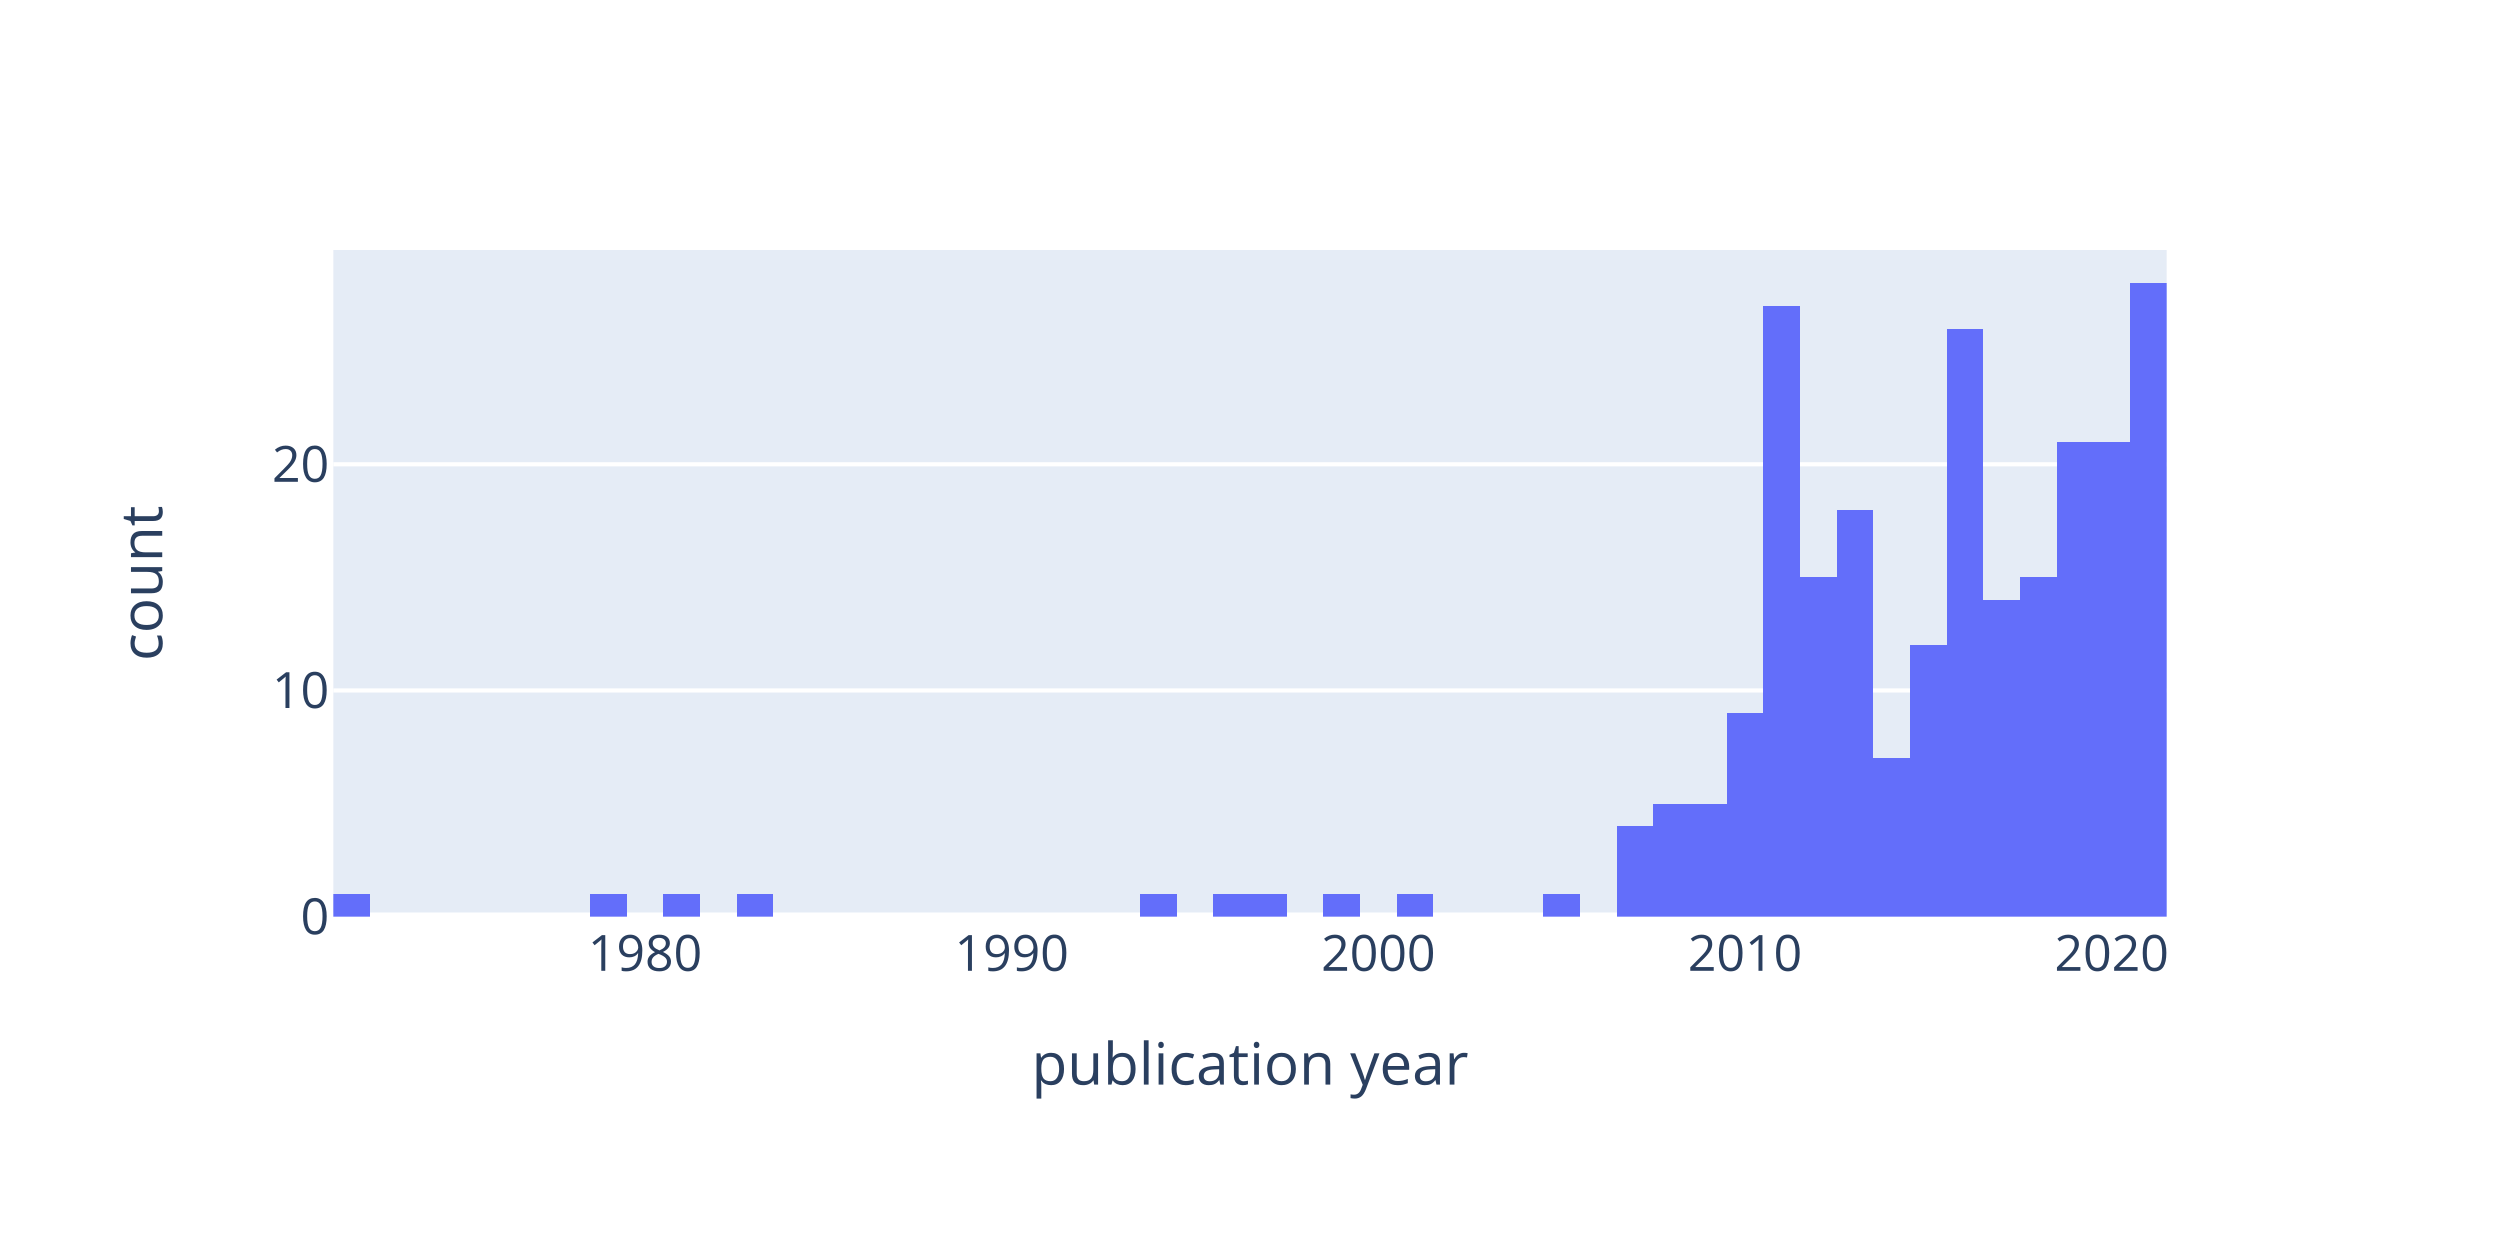
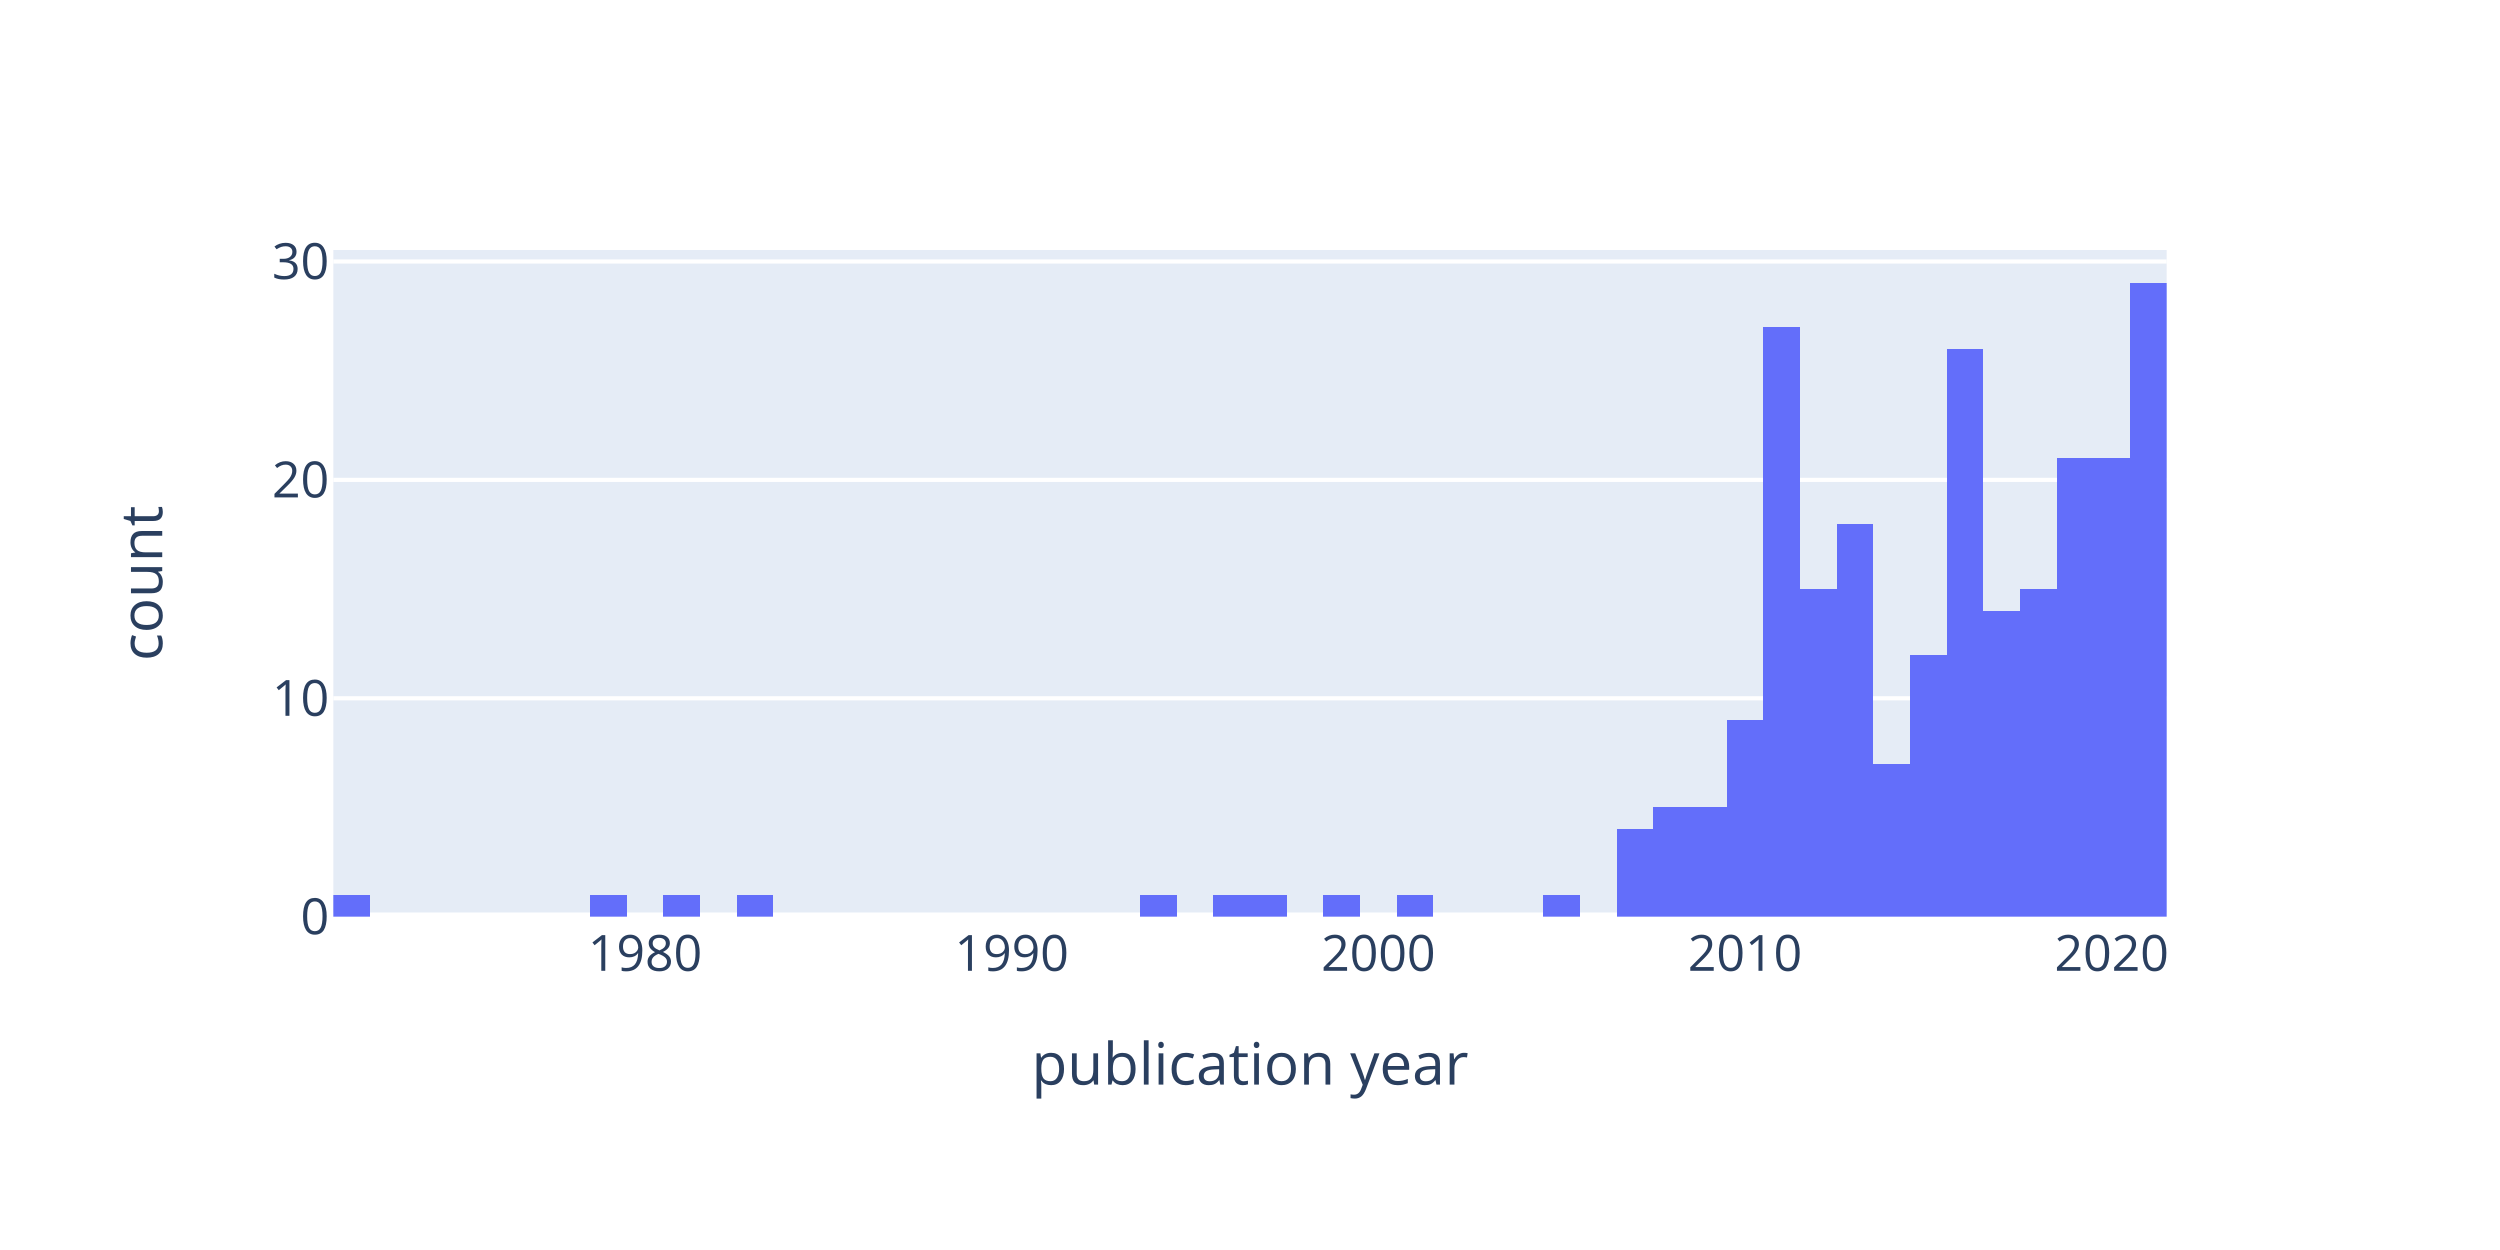
<svg xmlns="http://www.w3.org/2000/svg" class="main-svg" width="600" height="300" style="" viewBox="0 0 600 300">
  <rect x="0" y="0" width="600" height="300" style="fill: rgb(255, 255, 255); fill-opacity: 1;" />
-   <defs id="defs-54a729">
+   <defs id="defs-52c85b">
    <g class="clips">
-       <clipPath id="clip54a729xyplot" class="plotclip">
+       <clipPath id="clip52c85bxyplot" class="plotclip">
        <rect width="440" height="160" />
      </clipPath>
-       <clipPath class="axesclip" id="clip54a729x">
+       <clipPath class="axesclip" id="clip52c85bx">
        <rect x="80" y="0" width="440" height="300" />
      </clipPath>
-       <clipPath class="axesclip" id="clip54a729y">
+       <clipPath class="axesclip" id="clip52c85by">
        <rect x="0" y="60" width="600" height="160" />
      </clipPath>
-       <clipPath class="axesclip" id="clip54a729xy">
+       <clipPath class="axesclip" id="clip52c85bxy">
        <rect x="80" y="60" width="440" height="160" />
      </clipPath>
    </g>
    <g class="gradients" />
    <g class="patterns" />
  </defs>
  <g class="bglayer">
    <rect class="bg" x="80" y="60" width="440" height="160" style="fill: rgb(229, 236, 246); fill-opacity: 1; stroke-width: 0;" />
  </g>
  <g class="layer-below">
    <g class="imagelayer" />
    <g class="shapelayer" />
  </g>
  <g class="cartesianlayer">
    <g class="subplot xy">
      <g class="layer-subplot">
        <g class="shapelayer" />
        <g class="imagelayer" />
      </g>
      <g class="gridlayer">
        <g class="x" />
        <g class="y">
-           <path class="ygrid crisp" transform="translate(0,165.71)" d="M80,0h440" style="stroke: rgb(255, 255, 255); stroke-opacity: 1; stroke-width: 1px;" />
-           <path class="ygrid crisp" transform="translate(0,111.43)" d="M80,0h440" style="stroke: rgb(255, 255, 255); stroke-opacity: 1; stroke-width: 1px;" />
+           <path class="ygrid crisp" transform="translate(0,167.59)" d="M80,0h440" style="stroke: rgb(255, 255, 255); stroke-opacity: 1; stroke-width: 1px;" />
+           <path class="ygrid crisp" transform="translate(0,115.17)" d="M80,0h440" style="stroke: rgb(255, 255, 255); stroke-opacity: 1; stroke-width: 1px;" />
+           <path class="ygrid crisp" transform="translate(0,62.76)" d="M80,0h440" style="stroke: rgb(255, 255, 255); stroke-opacity: 1; stroke-width: 1px;" />
        </g>
      </g>
      <g class="zerolinelayer">
        <path class="yzl zl crisp" transform="translate(0,220)" d="M80,0h440" style="stroke: rgb(255, 255, 255); stroke-opacity: 1; stroke-width: 2px;" />
      </g>
      <path class="xlines-below" />
      <path class="ylines-below" />
      <g class="overlines-below" />
      <g class="xaxislayer-below" />
      <g class="yaxislayer-below" />
      <g class="overaxes-below" />
-       <g class="plot" transform="translate(80,60)" clip-path="url(#clip54a729xyplot)">
+       <g class="plot" transform="translate(80,60)" clip-path="url(#clip52c85bxyplot)">
        <g class="barlayer mlayer">
          <g class="trace bars" shape-rendering="crispEdges" style="opacity: 1;">
            <g class="points">
              <g class="point">
-                 <path d="M0,160V154.57H8.8V160Z" style="vector-effect: non-scaling-stroke; opacity: 1; stroke-width: 0px; fill: rgb(99, 110, 250); fill-opacity: 1;" />
-               </g>
-               <g class="point">
-                 <path d="M0,0Z" style="vector-effect: non-scaling-stroke; opacity: 1; stroke-width: 0px; fill: rgb(99, 110, 250); fill-opacity: 1;" />
-               </g>
-               <g class="point">
-                 <path d="M0,0Z" style="vector-effect: non-scaling-stroke; opacity: 1; stroke-width: 0px; fill: rgb(99, 110, 250); fill-opacity: 1;" />
-               </g>
-               <g class="point">
-                 <path d="M0,0Z" style="vector-effect: non-scaling-stroke; opacity: 1; stroke-width: 0px; fill: rgb(99, 110, 250); fill-opacity: 1;" />
-               </g>
-               <g class="point">
-                 <path d="M0,0Z" style="vector-effect: non-scaling-stroke; opacity: 1; stroke-width: 0px; fill: rgb(99, 110, 250); fill-opacity: 1;" />
-               </g>
-               <g class="point">
-                 <path d="M0,0Z" style="vector-effect: non-scaling-stroke; opacity: 1; stroke-width: 0px; fill: rgb(99, 110, 250); fill-opacity: 1;" />
-               </g>
-               <g class="point">
-                 <path d="M0,0Z" style="vector-effect: non-scaling-stroke; opacity: 1; stroke-width: 0px; fill: rgb(99, 110, 250); fill-opacity: 1;" />
-               </g>
-               <g class="point">
-                 <path d="M61.6,160V154.57H70.4V160Z" style="vector-effect: non-scaling-stroke; opacity: 1; stroke-width: 0px; fill: rgb(99, 110, 250); fill-opacity: 1;" />
-               </g>
-               <g class="point">
-                 <path d="M0,0Z" style="vector-effect: non-scaling-stroke; opacity: 1; stroke-width: 0px; fill: rgb(99, 110, 250); fill-opacity: 1;" />
-               </g>
-               <g class="point">
-                 <path d="M79.2,160V154.57H88V160Z" style="vector-effect: non-scaling-stroke; opacity: 1; stroke-width: 0px; fill: rgb(99, 110, 250); fill-opacity: 1;" />
-               </g>
-               <g class="point">
-                 <path d="M0,0Z" style="vector-effect: non-scaling-stroke; opacity: 1; stroke-width: 0px; fill: rgb(99, 110, 250); fill-opacity: 1;" />
-               </g>
-               <g class="point">
-                 <path d="M96.8,160V154.57H105.6V160Z" style="vector-effect: non-scaling-stroke; opacity: 1; stroke-width: 0px; fill: rgb(99, 110, 250); fill-opacity: 1;" />
-               </g>
-               <g class="point">
-                 <path d="M0,0Z" style="vector-effect: non-scaling-stroke; opacity: 1; stroke-width: 0px; fill: rgb(99, 110, 250); fill-opacity: 1;" />
-               </g>
-               <g class="point">
-                 <path d="M0,0Z" style="vector-effect: non-scaling-stroke; opacity: 1; stroke-width: 0px; fill: rgb(99, 110, 250); fill-opacity: 1;" />
-               </g>
-               <g class="point">
-                 <path d="M0,0Z" style="vector-effect: non-scaling-stroke; opacity: 1; stroke-width: 0px; fill: rgb(99, 110, 250); fill-opacity: 1;" />
-               </g>
-               <g class="point">
-                 <path d="M0,0Z" style="vector-effect: non-scaling-stroke; opacity: 1; stroke-width: 0px; fill: rgb(99, 110, 250); fill-opacity: 1;" />
-               </g>
-               <g class="point">
-                 <path d="M0,0Z" style="vector-effect: non-scaling-stroke; opacity: 1; stroke-width: 0px; fill: rgb(99, 110, 250); fill-opacity: 1;" />
-               </g>
-               <g class="point">
-                 <path d="M0,0Z" style="vector-effect: non-scaling-stroke; opacity: 1; stroke-width: 0px; fill: rgb(99, 110, 250); fill-opacity: 1;" />
-               </g>
-               <g class="point">
-                 <path d="M0,0Z" style="vector-effect: non-scaling-stroke; opacity: 1; stroke-width: 0px; fill: rgb(99, 110, 250); fill-opacity: 1;" />
-               </g>
-               <g class="point">
-                 <path d="M0,0Z" style="vector-effect: non-scaling-stroke; opacity: 1; stroke-width: 0px; fill: rgb(99, 110, 250); fill-opacity: 1;" />
-               </g>
-               <g class="point">
-                 <path d="M0,0Z" style="vector-effect: non-scaling-stroke; opacity: 1; stroke-width: 0px; fill: rgb(99, 110, 250); fill-opacity: 1;" />
-               </g>
-               <g class="point">
-                 <path d="M0,0Z" style="vector-effect: non-scaling-stroke; opacity: 1; stroke-width: 0px; fill: rgb(99, 110, 250); fill-opacity: 1;" />
-               </g>
-               <g class="point">
-                 <path d="M193.6,160V154.57H202.4V160Z" style="vector-effect: non-scaling-stroke; opacity: 1; stroke-width: 0px; fill: rgb(99, 110, 250); fill-opacity: 1;" />
-               </g>
-               <g class="point">
-                 <path d="M0,0Z" style="vector-effect: non-scaling-stroke; opacity: 1; stroke-width: 0px; fill: rgb(99, 110, 250); fill-opacity: 1;" />
-               </g>
-               <g class="point">
-                 <path d="M211.2,160V154.57H220V160Z" style="vector-effect: non-scaling-stroke; opacity: 1; stroke-width: 0px; fill: rgb(99, 110, 250); fill-opacity: 1;" />
-               </g>
-               <g class="point">
-                 <path d="M220,160V154.57H228.8V160Z" style="vector-effect: non-scaling-stroke; opacity: 1; stroke-width: 0px; fill: rgb(99, 110, 250); fill-opacity: 1;" />
-               </g>
-               <g class="point">
-                 <path d="M0,0Z" style="vector-effect: non-scaling-stroke; opacity: 1; stroke-width: 0px; fill: rgb(99, 110, 250); fill-opacity: 1;" />
-               </g>
-               <g class="point">
-                 <path d="M237.6,160V154.57H246.4V160Z" style="vector-effect: non-scaling-stroke; opacity: 1; stroke-width: 0px; fill: rgb(99, 110, 250); fill-opacity: 1;" />
-               </g>
-               <g class="point">
-                 <path d="M0,0Z" style="vector-effect: non-scaling-stroke; opacity: 1; stroke-width: 0px; fill: rgb(99, 110, 250); fill-opacity: 1;" />
-               </g>
-               <g class="point">
-                 <path d="M255.2,160V154.57H264V160Z" style="vector-effect: non-scaling-stroke; opacity: 1; stroke-width: 0px; fill: rgb(99, 110, 250); fill-opacity: 1;" />
-               </g>
-               <g class="point">
-                 <path d="M0,0Z" style="vector-effect: non-scaling-stroke; opacity: 1; stroke-width: 0px; fill: rgb(99, 110, 250); fill-opacity: 1;" />
-               </g>
-               <g class="point">
-                 <path d="M0,0Z" style="vector-effect: non-scaling-stroke; opacity: 1; stroke-width: 0px; fill: rgb(99, 110, 250); fill-opacity: 1;" />
-               </g>
-               <g class="point">
-                 <path d="M0,0Z" style="vector-effect: non-scaling-stroke; opacity: 1; stroke-width: 0px; fill: rgb(99, 110, 250); fill-opacity: 1;" />
-               </g>
-               <g class="point">
-                 <path d="M290.4,160V154.57H299.2V160Z" style="vector-effect: non-scaling-stroke; opacity: 1; stroke-width: 0px; fill: rgb(99, 110, 250); fill-opacity: 1;" />
-               </g>
-               <g class="point">
-                 <path d="M0,0Z" style="vector-effect: non-scaling-stroke; opacity: 1; stroke-width: 0px; fill: rgb(99, 110, 250); fill-opacity: 1;" />
-               </g>
-               <g class="point">
-                 <path d="M308,160V138.29H316.8V160Z" style="vector-effect: non-scaling-stroke; opacity: 1; stroke-width: 0px; fill: rgb(99, 110, 250); fill-opacity: 1;" />
-               </g>
-               <g class="point">
-                 <path d="M316.8,160V132.86H325.6V160Z" style="vector-effect: non-scaling-stroke; opacity: 1; stroke-width: 0px; fill: rgb(99, 110, 250); fill-opacity: 1;" />
-               </g>
-               <g class="point">
-                 <path d="M325.6,160V132.86H334.4V160Z" style="vector-effect: non-scaling-stroke; opacity: 1; stroke-width: 0px; fill: rgb(99, 110, 250); fill-opacity: 1;" />
-               </g>
-               <g class="point">
-                 <path d="M334.4,160V111.14H343.2V160Z" style="vector-effect: non-scaling-stroke; opacity: 1; stroke-width: 0px; fill: rgb(99, 110, 250); fill-opacity: 1;" />
-               </g>
-               <g class="point">
-                 <path d="M343.2,160V13.43H352V160Z" style="vector-effect: non-scaling-stroke; opacity: 1; stroke-width: 0px; fill: rgb(99, 110, 250); fill-opacity: 1;" />
-               </g>
-               <g class="point">
-                 <path d="M352,160V78.57H360.8V160Z" style="vector-effect: non-scaling-stroke; opacity: 1; stroke-width: 0px; fill: rgb(99, 110, 250); fill-opacity: 1;" />
-               </g>
-               <g class="point">
-                 <path d="M360.8,160V62.29H369.6V160Z" style="vector-effect: non-scaling-stroke; opacity: 1; stroke-width: 0px; fill: rgb(99, 110, 250); fill-opacity: 1;" />
-               </g>
-               <g class="point">
-                 <path d="M369.6,160V122H378.4V160Z" style="vector-effect: non-scaling-stroke; opacity: 1; stroke-width: 0px; fill: rgb(99, 110, 250); fill-opacity: 1;" />
-               </g>
-               <g class="point">
-                 <path d="M378.4,160V94.86H387.2V160Z" style="vector-effect: non-scaling-stroke; opacity: 1; stroke-width: 0px; fill: rgb(99, 110, 250); fill-opacity: 1;" />
-               </g>
-               <g class="point">
-                 <path d="M387.2,160V18.86H396V160Z" style="vector-effect: non-scaling-stroke; opacity: 1; stroke-width: 0px; fill: rgb(99, 110, 250); fill-opacity: 1;" />
-               </g>
-               <g class="point">
-                 <path d="M396,160V84H404.8V160Z" style="vector-effect: non-scaling-stroke; opacity: 1; stroke-width: 0px; fill: rgb(99, 110, 250); fill-opacity: 1;" />
-               </g>
-               <g class="point">
-                 <path d="M404.8,160V78.57H413.6V160Z" style="vector-effect: non-scaling-stroke; opacity: 1; stroke-width: 0px; fill: rgb(99, 110, 250); fill-opacity: 1;" />
-               </g>
-               <g class="point">
-                 <path d="M413.6,160V46H422.4V160Z" style="vector-effect: non-scaling-stroke; opacity: 1; stroke-width: 0px; fill: rgb(99, 110, 250); fill-opacity: 1;" />
-               </g>
-               <g class="point">
-                 <path d="M422.4,160V46H431.2V160Z" style="vector-effect: non-scaling-stroke; opacity: 1; stroke-width: 0px; fill: rgb(99, 110, 250); fill-opacity: 1;" />
+                 <path d="M0,160V154.76H8.8V160Z" style="vector-effect: non-scaling-stroke; opacity: 1; stroke-width: 0px; fill: rgb(99, 110, 250); fill-opacity: 1;" />
+               </g>
+               <g class="point">
+                 <path d="M0,0Z" style="vector-effect: non-scaling-stroke; opacity: 1; stroke-width: 0px; fill: rgb(99, 110, 250); fill-opacity: 1;" />
+               </g>
+               <g class="point">
+                 <path d="M0,0Z" style="vector-effect: non-scaling-stroke; opacity: 1; stroke-width: 0px; fill: rgb(99, 110, 250); fill-opacity: 1;" />
+               </g>
+               <g class="point">
+                 <path d="M0,0Z" style="vector-effect: non-scaling-stroke; opacity: 1; stroke-width: 0px; fill: rgb(99, 110, 250); fill-opacity: 1;" />
+               </g>
+               <g class="point">
+                 <path d="M0,0Z" style="vector-effect: non-scaling-stroke; opacity: 1; stroke-width: 0px; fill: rgb(99, 110, 250); fill-opacity: 1;" />
+               </g>
+               <g class="point">
+                 <path d="M0,0Z" style="vector-effect: non-scaling-stroke; opacity: 1; stroke-width: 0px; fill: rgb(99, 110, 250); fill-opacity: 1;" />
+               </g>
+               <g class="point">
+                 <path d="M0,0Z" style="vector-effect: non-scaling-stroke; opacity: 1; stroke-width: 0px; fill: rgb(99, 110, 250); fill-opacity: 1;" />
+               </g>
+               <g class="point">
+                 <path d="M61.6,160V154.76H70.4V160Z" style="vector-effect: non-scaling-stroke; opacity: 1; stroke-width: 0px; fill: rgb(99, 110, 250); fill-opacity: 1;" />
+               </g>
+               <g class="point">
+                 <path d="M0,0Z" style="vector-effect: non-scaling-stroke; opacity: 1; stroke-width: 0px; fill: rgb(99, 110, 250); fill-opacity: 1;" />
+               </g>
+               <g class="point">
+                 <path d="M79.2,160V154.76H88V160Z" style="vector-effect: non-scaling-stroke; opacity: 1; stroke-width: 0px; fill: rgb(99, 110, 250); fill-opacity: 1;" />
+               </g>
+               <g class="point">
+                 <path d="M0,0Z" style="vector-effect: non-scaling-stroke; opacity: 1; stroke-width: 0px; fill: rgb(99, 110, 250); fill-opacity: 1;" />
+               </g>
+               <g class="point">
+                 <path d="M96.8,160V154.76H105.6V160Z" style="vector-effect: non-scaling-stroke; opacity: 1; stroke-width: 0px; fill: rgb(99, 110, 250); fill-opacity: 1;" />
+               </g>
+               <g class="point">
+                 <path d="M0,0Z" style="vector-effect: non-scaling-stroke; opacity: 1; stroke-width: 0px; fill: rgb(99, 110, 250); fill-opacity: 1;" />
+               </g>
+               <g class="point">
+                 <path d="M0,0Z" style="vector-effect: non-scaling-stroke; opacity: 1; stroke-width: 0px; fill: rgb(99, 110, 250); fill-opacity: 1;" />
+               </g>
+               <g class="point">
+                 <path d="M0,0Z" style="vector-effect: non-scaling-stroke; opacity: 1; stroke-width: 0px; fill: rgb(99, 110, 250); fill-opacity: 1;" />
+               </g>
+               <g class="point">
+                 <path d="M0,0Z" style="vector-effect: non-scaling-stroke; opacity: 1; stroke-width: 0px; fill: rgb(99, 110, 250); fill-opacity: 1;" />
+               </g>
+               <g class="point">
+                 <path d="M0,0Z" style="vector-effect: non-scaling-stroke; opacity: 1; stroke-width: 0px; fill: rgb(99, 110, 250); fill-opacity: 1;" />
+               </g>
+               <g class="point">
+                 <path d="M0,0Z" style="vector-effect: non-scaling-stroke; opacity: 1; stroke-width: 0px; fill: rgb(99, 110, 250); fill-opacity: 1;" />
+               </g>
+               <g class="point">
+                 <path d="M0,0Z" style="vector-effect: non-scaling-stroke; opacity: 1; stroke-width: 0px; fill: rgb(99, 110, 250); fill-opacity: 1;" />
+               </g>
+               <g class="point">
+                 <path d="M0,0Z" style="vector-effect: non-scaling-stroke; opacity: 1; stroke-width: 0px; fill: rgb(99, 110, 250); fill-opacity: 1;" />
+               </g>
+               <g class="point">
+                 <path d="M0,0Z" style="vector-effect: non-scaling-stroke; opacity: 1; stroke-width: 0px; fill: rgb(99, 110, 250); fill-opacity: 1;" />
+               </g>
+               <g class="point">
+                 <path d="M0,0Z" style="vector-effect: non-scaling-stroke; opacity: 1; stroke-width: 0px; fill: rgb(99, 110, 250); fill-opacity: 1;" />
+               </g>
+               <g class="point">
+                 <path d="M193.6,160V154.76H202.4V160Z" style="vector-effect: non-scaling-stroke; opacity: 1; stroke-width: 0px; fill: rgb(99, 110, 250); fill-opacity: 1;" />
+               </g>
+               <g class="point">
+                 <path d="M0,0Z" style="vector-effect: non-scaling-stroke; opacity: 1; stroke-width: 0px; fill: rgb(99, 110, 250); fill-opacity: 1;" />
+               </g>
+               <g class="point">
+                 <path d="M211.2,160V154.76H220V160Z" style="vector-effect: non-scaling-stroke; opacity: 1; stroke-width: 0px; fill: rgb(99, 110, 250); fill-opacity: 1;" />
+               </g>
+               <g class="point">
+                 <path d="M220,160V154.76H228.8V160Z" style="vector-effect: non-scaling-stroke; opacity: 1; stroke-width: 0px; fill: rgb(99, 110, 250); fill-opacity: 1;" />
+               </g>
+               <g class="point">
+                 <path d="M0,0Z" style="vector-effect: non-scaling-stroke; opacity: 1; stroke-width: 0px; fill: rgb(99, 110, 250); fill-opacity: 1;" />
+               </g>
+               <g class="point">
+                 <path d="M237.6,160V154.76H246.4V160Z" style="vector-effect: non-scaling-stroke; opacity: 1; stroke-width: 0px; fill: rgb(99, 110, 250); fill-opacity: 1;" />
+               </g>
+               <g class="point">
+                 <path d="M0,0Z" style="vector-effect: non-scaling-stroke; opacity: 1; stroke-width: 0px; fill: rgb(99, 110, 250); fill-opacity: 1;" />
+               </g>
+               <g class="point">
+                 <path d="M255.2,160V154.76H264V160Z" style="vector-effect: non-scaling-stroke; opacity: 1; stroke-width: 0px; fill: rgb(99, 110, 250); fill-opacity: 1;" />
+               </g>
+               <g class="point">
+                 <path d="M0,0Z" style="vector-effect: non-scaling-stroke; opacity: 1; stroke-width: 0px; fill: rgb(99, 110, 250); fill-opacity: 1;" />
+               </g>
+               <g class="point">
+                 <path d="M0,0Z" style="vector-effect: non-scaling-stroke; opacity: 1; stroke-width: 0px; fill: rgb(99, 110, 250); fill-opacity: 1;" />
+               </g>
+               <g class="point">
+                 <path d="M0,0Z" style="vector-effect: non-scaling-stroke; opacity: 1; stroke-width: 0px; fill: rgb(99, 110, 250); fill-opacity: 1;" />
+               </g>
+               <g class="point">
+                 <path d="M290.4,160V154.76H299.2V160Z" style="vector-effect: non-scaling-stroke; opacity: 1; stroke-width: 0px; fill: rgb(99, 110, 250); fill-opacity: 1;" />
+               </g>
+               <g class="point">
+                 <path d="M0,0Z" style="vector-effect: non-scaling-stroke; opacity: 1; stroke-width: 0px; fill: rgb(99, 110, 250); fill-opacity: 1;" />
+               </g>
+               <g class="point">
+                 <path d="M308,160V139.03H316.8V160Z" style="vector-effect: non-scaling-stroke; opacity: 1; stroke-width: 0px; fill: rgb(99, 110, 250); fill-opacity: 1;" />
+               </g>
+               <g class="point">
+                 <path d="M316.8,160V133.79H325.6V160Z" style="vector-effect: non-scaling-stroke; opacity: 1; stroke-width: 0px; fill: rgb(99, 110, 250); fill-opacity: 1;" />
+               </g>
+               <g class="point">
+                 <path d="M325.6,160V133.79H334.4V160Z" style="vector-effect: non-scaling-stroke; opacity: 1; stroke-width: 0px; fill: rgb(99, 110, 250); fill-opacity: 1;" />
+               </g>
+               <g class="point">
+                 <path d="M334.4,160V112.83H343.2V160Z" style="vector-effect: non-scaling-stroke; opacity: 1; stroke-width: 0px; fill: rgb(99, 110, 250); fill-opacity: 1;" />
+               </g>
+               <g class="point">
+                 <path d="M343.2,160V18.48H352V160Z" style="vector-effect: non-scaling-stroke; opacity: 1; stroke-width: 0px; fill: rgb(99, 110, 250); fill-opacity: 1;" />
+               </g>
+               <g class="point">
+                 <path d="M352,160V81.38H360.8V160Z" style="vector-effect: non-scaling-stroke; opacity: 1; stroke-width: 0px; fill: rgb(99, 110, 250); fill-opacity: 1;" />
+               </g>
+               <g class="point">
+                 <path d="M360.8,160V65.66H369.6V160Z" style="vector-effect: non-scaling-stroke; opacity: 1; stroke-width: 0px; fill: rgb(99, 110, 250); fill-opacity: 1;" />
+               </g>
+               <g class="point">
+                 <path d="M369.6,160V123.31H378.4V160Z" style="vector-effect: non-scaling-stroke; opacity: 1; stroke-width: 0px; fill: rgb(99, 110, 250); fill-opacity: 1;" />
+               </g>
+               <g class="point">
+                 <path d="M378.4,160V97.1H387.2V160Z" style="vector-effect: non-scaling-stroke; opacity: 1; stroke-width: 0px; fill: rgb(99, 110, 250); fill-opacity: 1;" />
+               </g>
+               <g class="point">
+                 <path d="M387.2,160V23.72H396V160Z" style="vector-effect: non-scaling-stroke; opacity: 1; stroke-width: 0px; fill: rgb(99, 110, 250); fill-opacity: 1;" />
+               </g>
+               <g class="point">
+                 <path d="M396,160V86.62H404.8V160Z" style="vector-effect: non-scaling-stroke; opacity: 1; stroke-width: 0px; fill: rgb(99, 110, 250); fill-opacity: 1;" />
+               </g>
+               <g class="point">
+                 <path d="M404.8,160V81.38H413.6V160Z" style="vector-effect: non-scaling-stroke; opacity: 1; stroke-width: 0px; fill: rgb(99, 110, 250); fill-opacity: 1;" />
+               </g>
+               <g class="point">
+                 <path d="M413.6,160V49.93H422.4V160Z" style="vector-effect: non-scaling-stroke; opacity: 1; stroke-width: 0px; fill: rgb(99, 110, 250); fill-opacity: 1;" />
+               </g>
+               <g class="point">
+                 <path d="M422.4,160V49.93H431.2V160Z" style="vector-effect: non-scaling-stroke; opacity: 1; stroke-width: 0px; fill: rgb(99, 110, 250); fill-opacity: 1;" />
              </g>
              <g class="point">
                <path d="M431.2,160V8H440V160Z" style="vector-effect: non-scaling-stroke; opacity: 1; stroke-width: 0px; fill: rgb(99, 110, 250); fill-opacity: 1;" />
              </g>
            </g>
          </g>
        </g>
      </g>
      <g class="overplot" />
      <path class="xlines-above crisp" d="M0,0" style="fill: none;" />
      <path class="ylines-above crisp" d="M0,0" style="fill: none;" />
      <g class="overlines-above" />
      <g class="xaxislayer-above">
        <g class="xtick">
          <text text-anchor="middle" x="0" y="233" transform="translate(154.8,0)" style="font-family: 'Open Sans', verdana, arial, sans-serif; font-size: 12px; fill: rgb(42, 63, 95); fill-opacity: 1; white-space: pre; opacity: 1;">1980</text>
        </g>
        <g class="xtick">
          <text text-anchor="middle" x="0" y="233" style="font-family: 'Open Sans', verdana, arial, sans-serif; font-size: 12px; fill: rgb(42, 63, 95); fill-opacity: 1; white-space: pre; opacity: 1;" transform="translate(242.8,0)">1990</text>
        </g>
        <g class="xtick">
          <text text-anchor="middle" x="0" y="233" style="font-family: 'Open Sans', verdana, arial, sans-serif; font-size: 12px; fill: rgb(42, 63, 95); fill-opacity: 1; white-space: pre; opacity: 1;" transform="translate(330.8,0)">2000</text>
        </g>
        <g class="xtick">
          <text text-anchor="middle" x="0" y="233" style="font-family: 'Open Sans', verdana, arial, sans-serif; font-size: 12px; fill: rgb(42, 63, 95); fill-opacity: 1; white-space: pre; opacity: 1;" transform="translate(418.8,0)">2010</text>
        </g>
        <g class="xtick">
          <text text-anchor="middle" x="0" y="233" style="font-family: 'Open Sans', verdana, arial, sans-serif; font-size: 12px; fill: rgb(42, 63, 95); fill-opacity: 1; white-space: pre; opacity: 1;" transform="translate(506.8,0)">2020</text>
        </g>
      </g>
      <g class="yaxislayer-above">
        <g class="ytick">
          <text text-anchor="end" x="79" y="4.2" transform="translate(0,220)" style="font-family: 'Open Sans', verdana, arial, sans-serif; font-size: 12px; fill: rgb(42, 63, 95); fill-opacity: 1; white-space: pre; opacity: 1;">0</text>
        </g>
        <g class="ytick">
-           <text text-anchor="end" x="79" y="4.2" style="font-family: 'Open Sans', verdana, arial, sans-serif; font-size: 12px; fill: rgb(42, 63, 95); fill-opacity: 1; white-space: pre; opacity: 1;" transform="translate(0,165.71)">10</text>
-         </g>
-         <g class="ytick">
-           <text text-anchor="end" x="79" y="4.2" style="font-family: 'Open Sans', verdana, arial, sans-serif; font-size: 12px; fill: rgb(42, 63, 95); fill-opacity: 1; white-space: pre; opacity: 1;" transform="translate(0,111.43)">20</text>
+           <text text-anchor="end" x="79" y="4.2" style="font-family: 'Open Sans', verdana, arial, sans-serif; font-size: 12px; fill: rgb(42, 63, 95); fill-opacity: 1; white-space: pre; opacity: 1;" transform="translate(0,167.59)">10</text>
+         </g>
+         <g class="ytick">
+           <text text-anchor="end" x="79" y="4.2" style="font-family: 'Open Sans', verdana, arial, sans-serif; font-size: 12px; fill: rgb(42, 63, 95); fill-opacity: 1; white-space: pre; opacity: 1;" transform="translate(0,115.17)">20</text>
+         </g>
+         <g class="ytick">
+           <text text-anchor="end" x="79" y="4.2" style="font-family: 'Open Sans', verdana, arial, sans-serif; font-size: 12px; fill: rgb(42, 63, 95); fill-opacity: 1; white-space: pre; opacity: 1;" transform="translate(0,62.76)">30</text>
        </g>
      </g>
      <g class="overaxes-above" />
    </g>
  </g>
  <g class="polarlayer" />
-   <g class="smithlayer" />
  <g class="ternarylayer" />
  <g class="geolayer" />
  <g class="funnelarealayer" />
  <g class="pielayer" />
  <g class="iciclelayer" />
  <g class="treemaplayer" />
  <g class="sunburstlayer" />
  <g class="glimages" />
-   <defs id="topdefs-54a729">
+   <defs id="topdefs-52c85b">
    <g class="clips" />
  </defs>
  <g class="layer-above">
    <g class="imagelayer" />
    <g class="shapelayer" />
  </g>
  <g class="infolayer">
    <g class="g-gtitle" />
    <g class="g-xtitle">
      <text class="xtitle" x="300" y="260.3" text-anchor="middle" style="font-family: 'Open Sans', verdana, arial, sans-serif; font-size: 14px; fill: rgb(42, 63, 95); opacity: 1; font-weight: normal; white-space: pre;">publication year</text>
    </g>
    <g class="g-ytitle">
      <text class="ytitle" transform="rotate(-90,38.93438,140)" x="38.934" y="140" text-anchor="middle" style="font-family: 'Open Sans', verdana, arial, sans-serif; font-size: 14px; fill: rgb(42, 63, 95); opacity: 1; font-weight: normal; white-space: pre;">count</text>
    </g>
  </g>
</svg>
